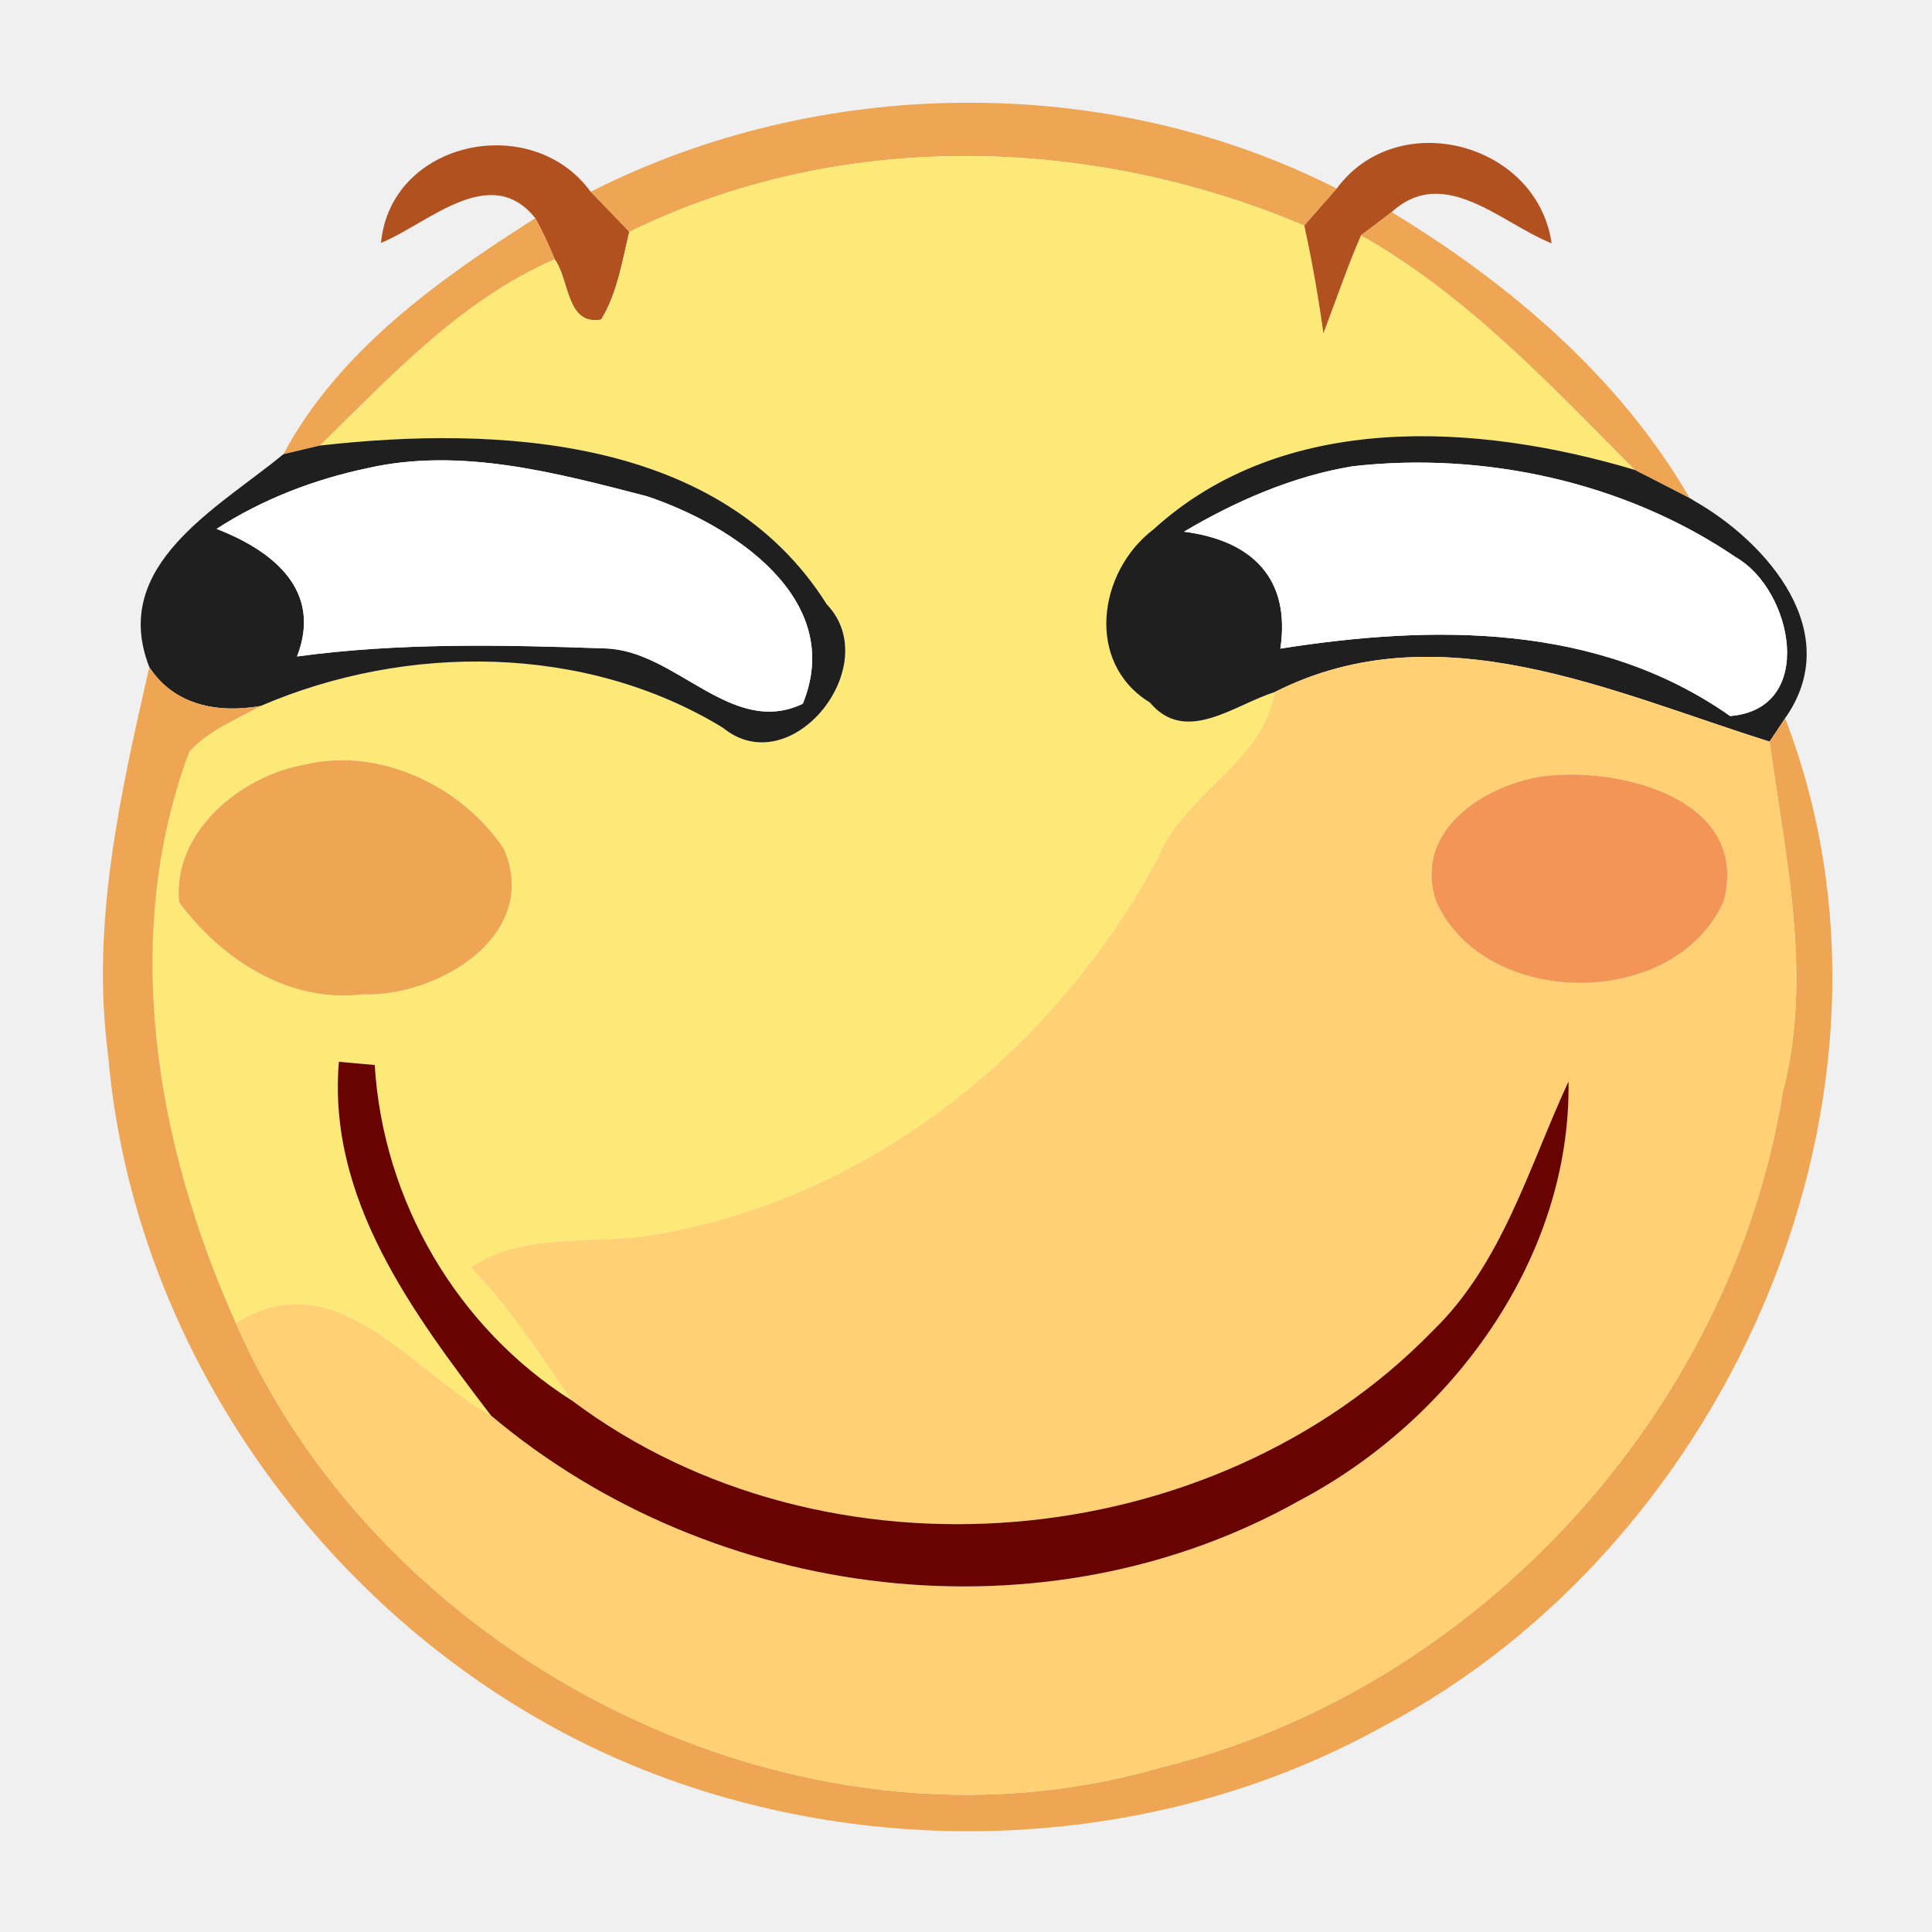
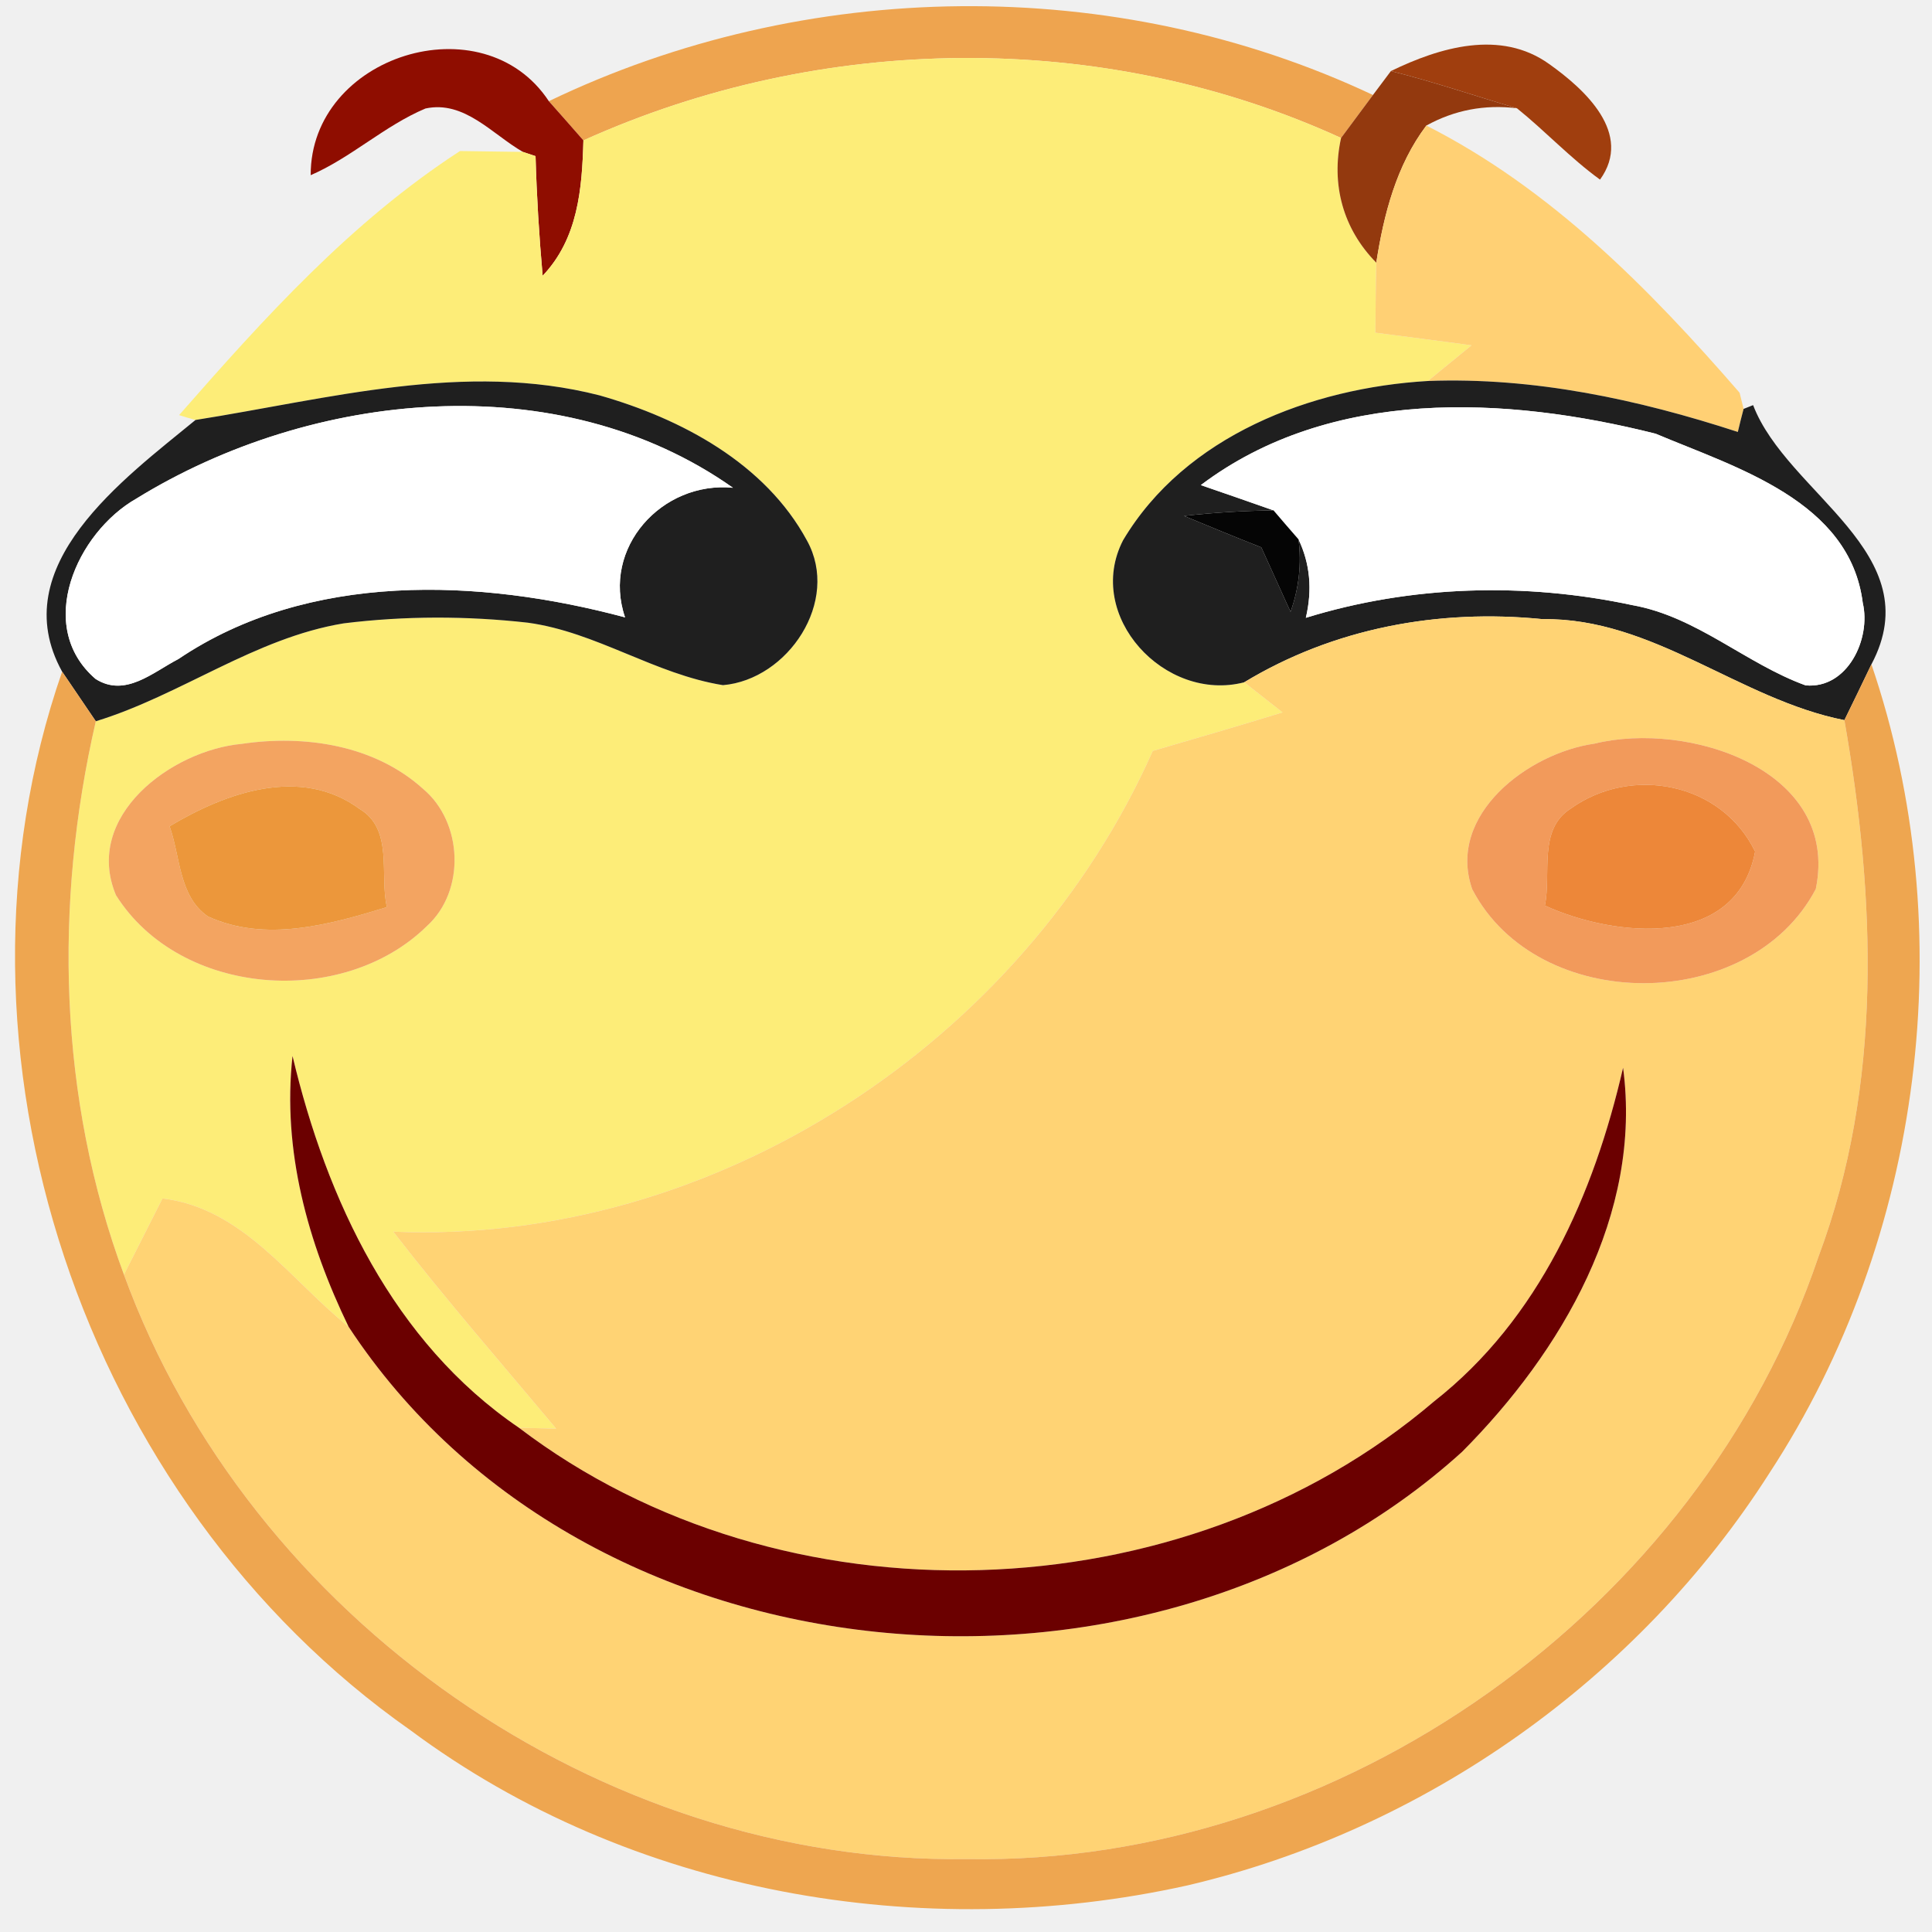
- <svg xmlns="http://www.w3.org/2000/svg" t="1650637549855" class="icon" viewBox="0 0 1024 1024" version="1.1" p-id="1779">
-   <path d="M313.067 101.653c121.493-61.76 273.707-63.573 395.413-1.707-4.267 4.907-12.907 14.72-17.173 19.627-113.6-48-245.867-51.413-357.76 3.307-5.12-5.333-15.36-15.893-20.48-21.227z" fill="#EFA654" p-id="1780" />
-   <path d="M201.92 128.747c5.227-54.4 80.107-69.867 111.147-27.093 5.12 5.333 15.36 15.893 20.48 21.227-3.84 15.787-6.293 32.427-14.933 46.507-18.56 3.307-16.747-21.227-24.64-32-2.987-7.467-6.4-14.72-10.24-21.76-23.893-29.76-56.64 2.773-81.813 13.12z" fill="#B25120" p-id="1781" />
-   <path d="M333.547 122.88c111.893-54.72 244.16-51.307 357.76-3.307 4.16 18.88 7.467 37.973 10.133 57.067 6.613-17.28 12.48-34.88 19.947-51.947 56.213 31.893 100.16 79.147 145.173 124.373-83.627-24.96-186.24-31.36-255.253 31.573-29.227 22.187-36.373 70.613-1.813 91.733 18.987 22.613 44.8 1.067 66.133-5.547-6.293 37.653-48.32 53.76-62.08 88.32-54.187 100.693-150.827 179.093-264.64 198.933-32.96 6.293-70.08-1.92-99.413 17.707 20.907 21.227 36.693 46.4 53.76 70.613-61.013-38.613-100.267-105.92-104.64-177.92l-18.987-1.707c-6.187 72.533 39.147 133.12 80.64 187.52-42.453-23.68-82.24-82.453-135.253-48.96-42.133-93.867-61.547-204.267-24.64-303.04 10.24-11.093 24.747-16.96 37.76-24.107 77.227-33.28 172.16-32.96 245.013 11.52 36.267 29.653 86.187-33.067 55.04-65.387-55.893-89.067-174.613-94.827-268.693-84.16 37.973-37.12 74.773-77.12 124.48-98.773 7.893 10.773 6.08 35.307 24.64 32 8.64-14.08 11.093-30.72 14.933-46.507M162.24 405.12c-34.56 5.76-70.933 35.84-67.307 73.067 22.4 30.293 58.133 53.547 97.173 48.853 39.68 1.493 94.933-31.253 74.88-77.227-22.08-32.96-65.493-53.867-104.747-44.693z" fill="#FDE977" p-id="1782" />
-   <path d="M708.48 99.947c32.107-43.733 106.133-24.64 113.92 29.013-26.667-10.56-56.96-42.027-84.8-16.533-4.053 3.093-12.16 9.28-16.213 12.267-7.467 17.067-13.333 34.667-19.947 51.947-2.667-19.093-5.973-38.187-10.133-57.067 4.267-4.907 12.907-14.72 17.173-19.627z" fill="#B25120" p-id="1783" />
-   <path d="M150.187 240.747c29.227-54.72 82.24-92.587 133.547-125.12 3.84 7.04 7.253 14.293 10.24 21.76-49.707 21.653-86.507 61.653-124.48 98.773-4.8 1.173-14.4 3.413-19.307 4.587zM721.387 124.693c4.053-2.987 12.16-9.173 16.213-12.267 62.613 37.973 120.96 87.573 157.973 151.573-5.867-3.093-17.813-9.067-23.68-12.16-1.387-0.64-4.053-2.027-5.333-2.773-45.013-45.227-88.96-92.48-145.173-124.373z" fill="#EFA654" p-id="1784" />
-   <path d="M150.187 240.747c4.907-1.173 14.507-3.413 19.307-4.587 94.08-10.667 212.8-4.907 268.693 84.16 31.147 32.32-18.773 95.04-55.04 65.387-72.853-44.48-167.787-44.8-245.013-11.52-22.827 3.947-45.76-0.32-58.987-20.587-21.227-54.187 36.587-84.373 71.04-112.853m44.693 7.36c-28.373 5.973-55.68 16.427-80.107 32.213 30.08 11.627 56.213 32.64 42.667 67.627 54.187-7.36 109.013-6.187 163.413-4.267 37.547 1.067 66.88 47.36 104.64 29.333 22.827-55.787-37.547-94.933-82.56-109.973-47.787-12.373-98.773-26.133-148.053-14.933zM611.307 280.64c69.013-62.933 171.627-56.533 255.253-31.573 1.28 0.747 3.947 2.133 5.333 2.773 5.867 3.093 17.813 9.067 23.68 12.16 0.64 0.32 1.813 1.067 2.453 1.493 39.147 22.293 80 70.08 48.107 115.2l-8.213 12.373c-83.84-26.24-175.573-70.187-262.293-26.24-21.333 6.613-47.147 28.16-66.133 5.547-34.56-21.12-27.413-69.547 1.813-91.733m105.493-33.493c-32 5.333-62.08 18.56-89.28 34.667 36.267 4.587 56.64 24.96 51.093 61.973 81.28-12.8 168.32-13.547 238.4 35.733 45.973-3.733 33.173-66.773 3.2-84.053-58.56-39.893-133.547-56.32-203.413-48.32z" fill="#1F1F1F" p-id="1785" />
-   <path d="M194.88 248.107c49.28-11.2 100.267 2.56 148.053 14.933 45.013 15.04 105.387 54.187 82.56 109.973-37.76 18.027-67.093-28.267-104.64-29.333-54.4-1.92-109.227-3.093-163.413 4.267 13.547-34.987-12.587-56-42.667-67.627 24.427-15.787 51.733-26.24 80.107-32.213zM716.8 247.147c69.867-8 144.853 8.427 203.413 48.32 29.973 17.28 42.773 80.32-3.2 84.053-70.08-49.28-157.12-48.533-238.4-35.733 5.547-37.013-14.827-57.387-51.093-61.973 27.2-16.107 57.28-29.333 89.28-34.667z" fill="#FFFFFF" p-id="1786" />
-   <path d="M866.56 249.067z" fill="#FDE977" p-id="1787" />
-   <path d="M895.573 264zM79.147 353.6c13.227 20.267 36.16 24.533 58.987 20.587-13.013 7.147-27.52 13.013-37.76 24.107-36.907 98.773-17.493 209.173 24.64 303.04 78.827 180.267 298.88 290.987 489.707 235.627 167.467-40.853 302.827-187.947 330.24-358.187 16-61.547 1.28-124.373-7.04-185.707l8.213-12.373c76.053 196.8-28.48 437.227-213.013 534.293-115.947 64.427-260.693 72.533-384.32 26.027C190.4 881.6 71.573 728.107 57.28 559.04c-9.173-69.44 6.507-138.24 21.867-205.44z" fill="#EFA654" p-id="1788" />
-   <path d="M675.627 366.827c86.72-43.947 178.453 0 262.293 26.24 8.32 61.333 23.04 124.16 7.04 185.707-27.413 170.24-162.773 317.333-330.24 358.187-190.827 55.36-410.88-55.36-489.707-235.627 53.013-33.493 92.8 25.28 135.253 48.96 117.653 99.093 293.44 121.067 428.693 44.907 80.747-42.667 143.787-128.533 142.4-222.08-21.12 45.547-35.093 96.64-72.213 132.48C642.453 825.387 437.333 842.88 303.253 742.4c-17.067-24.213-32.853-49.387-53.76-70.613 29.333-19.627 66.453-11.413 99.413-17.707 113.813-19.84 210.453-98.24 264.64-198.933 13.76-34.56 55.787-50.667 62.08-88.32m140.8 44.8c-31.36 5.44-67.2 29.227-55.36 65.813 25.493 57.813 127.04 58.133 152.533 0.107 14.293-54.827-56.747-71.68-97.173-65.92z" fill="#FFD174" p-id="1789" />
-   <path d="M162.24 405.12c39.253-9.173 82.667 11.733 104.747 44.693 20.053 45.973-35.2 78.72-74.88 77.227-39.04 4.693-74.773-18.56-97.173-48.853-3.627-37.227 32.747-67.307 67.307-73.067z" fill="#EFA654" p-id="1790" />
-   <path d="M816.427 411.627c40.427-5.76 111.467 11.093 97.173 65.92-25.493 58.027-127.04 57.707-152.533-0.107-11.84-36.587 24-60.373 55.36-65.813z" fill="#F29556" p-id="1791" />
-   <path d="M179.627 562.773l18.987 1.707c4.373 72 43.627 139.307 104.64 177.92 134.08 100.48 339.2 82.987 455.893-36.8 37.12-35.84 51.093-86.933 72.213-132.48 1.387 93.547-61.653 179.413-142.4 222.08-135.253 76.16-311.04 54.187-428.693-44.907-41.493-54.4-86.827-114.987-80.64-187.52z" fill="#690302" p-id="1792" />
+ <svg xmlns="http://www.w3.org/2000/svg" t="1653214832149" class="icon" viewBox="0 0 1024 1024" version="1.1" p-id="1738" width="200" height="200">
+   <path d="M290.901 53.632c135.971-65.402 300.004-67.75 436.797-3.288-4.227 5.754-12.681 17.143-16.908 22.779-126.342-57.77-275.464-55.656-401.571 1.292-4.579-5.284-13.738-15.617-18.317-20.783z" fill="#EEA44F" p-id="1739" />
+   <path d="M164.676 92.85c-0.235-63.406 91.352-92.173 126.225-39.218 4.579 5.166 13.738 15.499 18.317 20.783-0.705 25.597-2.818 52.016-21.605 71.743-1.879-21.135-3.17-42.271-3.757-63.406L277.163 80.521c-16.204-9.276-30.998-27.476-51.664-23.014-21.722 9.159-39.218 25.949-60.823 35.343z" fill="#8F0D00" p-id="1740" />
+   <path d="M737.209 37.663c25.832-12.564 58.122-22.192 83.837-3.757 19.022 13.503 44.619 36.869 27.006 61.292-15.734-11.39-29.002-25.715-44.032-37.809-22.31-6.575-44.267-14.09-66.811-19.726z" fill="#A03E0E" p-id="1741" />
+   <path d="M309.218 74.415c126.107-56.948 275.229-59.061 401.571-1.292-5.401 24.658 1.057 48.259 18.67 66.107-0.352 12.446-0.352 24.775-0.47 37.104 17.026 2.231 34.051 4.344 50.96 6.693l-23.131 18.904c-61.88 3.64-128.573 29.002-161.568 84.424-20.666 40.157 22.31 86.185 64.228 75.265 5.049 3.992 15.264 11.977 20.313 15.969-22.897 7.045-45.793 13.738-68.807 20.431-68.572 154.405-232.489 261.961-402.51 254.798 27.593 35.695 57.3 69.747 86.303 104.385l-19.726-0.47C208.473 711.41 173.13 635.91 155.048 559.706c-5.519 50.02 8.102 98.866 29.707 143.485-31.116-25.01-55.891-62.819-98.631-67.985-6.81 13.386-13.621 26.889-20.431 40.392C30.937 581.898 28.471 479.157 50.78 382.286c45.206-13.855 84.189-44.149 131.391-51.899 32.29-3.992 65.167-3.992 97.575-0.352 36.282 4.932 67.398 27.358 103.446 33.112 34.404-2.935 62.349-44.502 44.502-76.674-22.075-40.862-66.576-64.58-109.904-76.909-71.39-18.317-143.603 1.879-214.171 13.033-2.231-0.587-6.575-1.879-8.689-2.583 44.971-51.312 91.117-102.506 148.887-139.963l33.347 0.47 6.693 2.231c0.587 21.135 1.879 42.271 3.757 63.406 18.787-19.726 20.9-46.145 21.605-71.743M128.159 394.263c-37.339 3.405-84.189 38.396-66.694 80.197 33.934 53.895 120.236 60.236 164.855 16.321 20.548-18.67 19.022-55.069-2.114-72.682-25.715-23.249-62.701-28.768-96.048-23.836z" fill="#FDED78" p-id="1742" />
+   <path d="M727.698 50.345c2.348-3.17 7.163-9.511 9.511-12.681 22.544 5.636 44.502 13.151 66.811 19.726-17.143-2.114-33.112 0.939-48.024 9.159-15.851 21.018-22.544 46.967-26.537 72.682-17.613-17.848-24.071-41.449-18.67-66.107 4.227-5.636 12.681-17.026 16.908-22.779z" fill="#93390E" p-id="1743" />
+   <path d="M729.459 139.23c3.992-25.715 10.685-51.664 26.537-72.682 65.989 33.464 118.123 86.42 166.03 141.607l2.114 8.572c-0.822 3.053-2.348 9.159-3.053 12.212-52.956-17.261-108.142-29.12-164.268-27.006l23.131-18.904c-16.908-2.348-33.934-4.462-50.96-6.693 0.117-12.329 0.117-24.658 0.47-37.104z" fill="#FFD074" p-id="1744" />
+   <path d="M103.619 222.597c70.568-11.155 142.781-31.351 214.171-13.033 43.327 12.329 87.829 36.047 109.904 76.909 17.848 32.173-10.098 73.739-44.502 76.674-36.047-5.754-67.163-28.18-103.446-33.112-32.407-3.64-65.285-3.64-97.575 0.352-47.202 7.75-86.185 38.044-131.391 51.899L32.933 355.985c-30.998-56.126 32.995-102.389 70.686-133.387m-31.351 41.684c-31.586 17.965-54.012 67.75-21.605 95.579 15.734 9.981 30.294-3.523 43.914-10.568 68.925-46.498 159.572-42.74 236.716-22.075-12.564-36.752 19.491-72.33 57.183-68.69-92.408-65.167-223.212-51.547-316.208 5.754zM595.25 286.356c32.995-55.422 99.688-80.784 161.568-84.424 56.126-2.114 111.313 9.746 164.268 27.006 0.705-3.053 2.231-9.159 3.053-12.212l5.049-1.996c17.965 47.085 94.052 78.318 62.701 137.38-3.523 7.397-10.685 22.192-14.325 29.589-55.774-11.037-101.332-54.365-160.041-53.543-55.069-5.519-110.491 4.697-158.045 33.464-41.918 10.92-84.894-35.108-64.228-75.265m41.214-29.237c9.628 3.288 28.885 9.981 38.513 13.386-15.969 0.235-31.703 1.174-47.437 2.935 13.621 5.636 27.241 11.272 40.979 16.673 3.875 8.572 11.624 25.597 15.499 34.169 4.462-12.564 5.871-25.362 4.227-38.396 6.106 12.799 7.397 26.654 3.875 41.566 55.891-17.261 116.244-18.904 173.192-6.693 34.051 6.106 60.001 30.998 91.704 42.505 22.192 1.996 34.756-24.658 30.294-43.68-6.81-54.13-66.929-71.625-109.786-89.708-79.257-19.961-172.253-24.658-241.06 27.241z" fill="#1F1F1F" p-id="1745" />
+   <path d="M636.464 257.118c68.807-51.899 161.803-47.202 241.06-27.241 42.858 18.082 102.976 35.578 109.786 89.708 4.462 19.022-8.102 45.676-30.294 43.68-31.703-11.507-57.652-36.4-91.704-42.505-56.948-12.212-117.301-10.568-173.192 6.693 3.523-14.912 2.231-28.768-3.875-41.566-3.405-3.875-9.981-11.507-13.268-15.382-9.628-3.405-28.885-10.098-38.513-13.386zM72.268 264.281c92.995-57.3 223.8-70.921 316.208-5.754-37.691-3.64-69.747 31.938-57.183 68.69-77.144-20.666-167.791-24.423-236.716 22.075-13.621 7.045-28.18 20.548-43.914 10.568-32.407-27.828-9.981-77.614 21.605-95.579z" fill="#FFFFFF" p-id="1746" />
+   <path d="M627.54 273.44c15.734-1.761 31.468-2.701 47.437-2.935 3.288 3.875 9.863 11.507 13.268 15.382 1.644 13.033 0.235 25.832-4.227 38.396-3.875-8.572-11.624-25.597-15.499-34.169-13.738-5.401-27.358-11.037-40.979-16.673z" fill="#050505" p-id="1747" />
+   <path d="M659.478 361.621c47.554-28.768 102.976-38.983 158.045-33.464 58.709-0.822 104.268 42.505 160.041 53.543 16.556 94.287 20.431 193.153-13.738 284.387-63.289 187.282-253.037 322.666-451.122 319.261C318.142 988.166 132.269 857.831 65.693 675.598c6.81-13.503 13.621-27.006 20.431-40.392 42.74 5.166 67.516 42.975 98.631 67.985 125.873 191.744 423.411 217.459 590.145 66.341 52.838-53.073 95.696-125.99 85.363-203.604-15.499 67.281-44.502 133.153-100.158 176.832-133.27 113.661-345.562 120.119-485.056 13.973l19.726 0.47c-29.002-34.638-58.709-68.69-86.303-104.385 170.022 7.163 333.938-100.393 402.51-254.798 23.014-6.693 45.911-13.386 68.807-20.431-5.049-3.992-15.264-11.977-20.313-15.969m185.639 32.525c-34.991 4.932-78.553 37.691-64.815 77.144 34.638 66.576 147.243 66.341 182.116-0.117 12.916-63.406-67.75-89.238-117.301-77.026z" fill="#FFD374" p-id="1748" />
+   <path d="M217.632 917.127C44.205 795.482-36.814 557.005 32.933 355.985l17.848 26.302c-22.31 96.87-19.844 199.611 14.912 293.311C132.269 857.831 318.142 988.166 512.705 985.348c198.085 3.405 387.833-131.978 451.122-319.261 34.169-91.234 30.294-190.1 13.738-284.387 3.64-7.397 10.802-22.192 14.325-29.589 48.024 140.902 27.476 303.996-54.012 428.577-69.512 109.082-182.586 189.161-308.576 218.633-140.667 31.233-295.19 4.462-411.669-82.193z" fill="#EEA650" p-id="1749" />
+   <path d="M128.159 394.263c33.347-4.932 70.334 0.587 96.048 23.836 21.135 17.613 22.662 54.012 2.114 72.682-44.619 43.914-130.922 37.574-164.855-16.321-17.495-41.801 29.355-76.792 66.694-80.197m-38.278 43.68c5.754 15.969 4.814 37.104 20.313 47.789 30.411 13.973 64.58 4.344 94.874-4.932-3.992-17.143 3.64-41.214-14.442-52.016-31.233-23.014-70.921-8.689-100.745 9.159z" fill="#F3A461" p-id="1750" />
+   <path d="M845.116 394.146c49.551-12.212 130.217 13.621 117.301 77.026-34.873 66.459-147.478 66.694-182.116 0.117-13.738-39.453 29.824-72.212 64.815-77.144m-12.564 34.404c-17.495 11.037-10.215 34.404-13.738 51.429 36.987 16.908 101.684 23.484 111.43-28.65-17.848-36.635-65.519-45.793-97.692-22.779z" fill="#F29A5B" p-id="1751" />
+   <path d="M89.881 437.943c29.824-17.848 69.512-32.173 100.745-9.159 18.082 10.802 10.45 34.873 14.442 52.016-30.294 9.276-64.463 18.904-94.874 4.932-15.499-10.685-14.56-31.82-20.313-47.789z" fill="#EC973B" p-id="1752" />
+   <path d="M832.552 428.549c32.173-23.014 79.845-13.855 97.692 22.779-9.746 52.134-74.443 45.558-111.43 28.65 3.523-17.026-3.757-40.392 13.738-51.429z" fill="#ED8739" p-id="1753" />
+   <path d="M155.048 559.706c18.082 76.205 53.425 151.705 120.002 197.028 139.493 106.146 351.786 99.688 485.056-13.973 55.656-43.68 84.659-109.551 100.158-176.832 10.333 77.614-32.525 150.53-85.363 203.604-166.734 151.118-464.273 125.403-590.145-66.341-21.605-44.619-35.226-93.465-29.707-143.485z" fill="#6B0000" p-id="1754" />
</svg>
